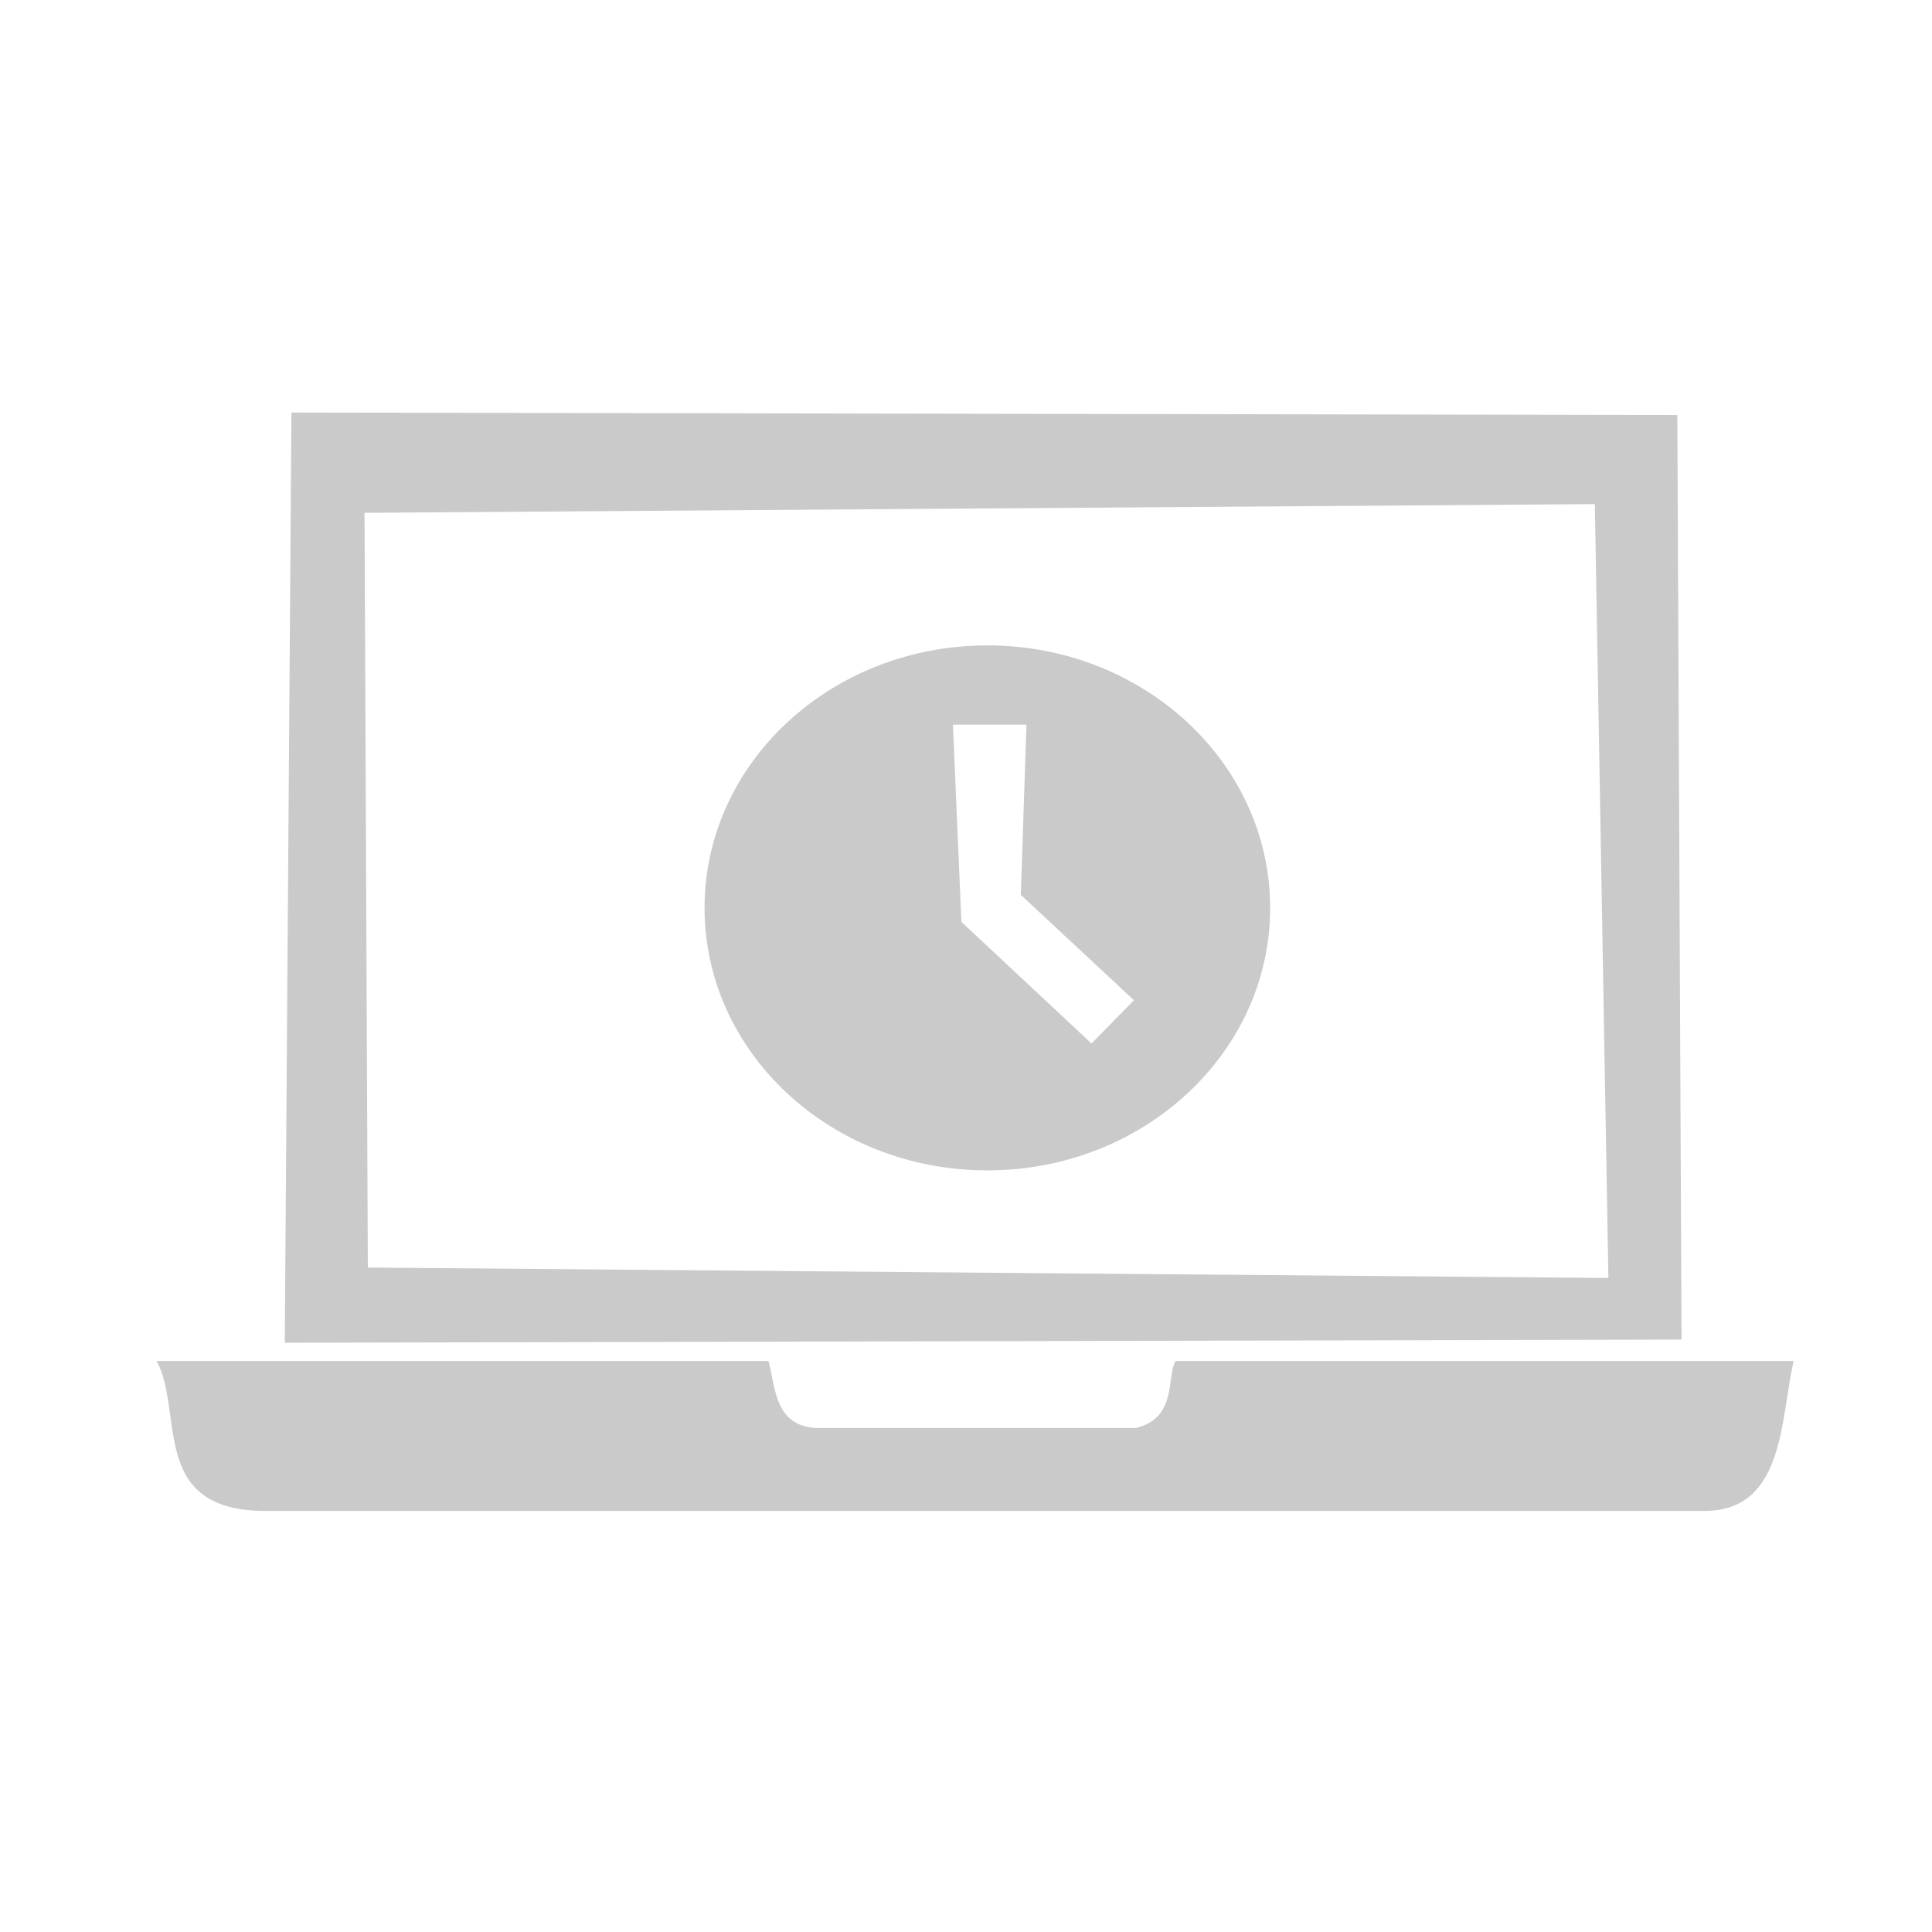
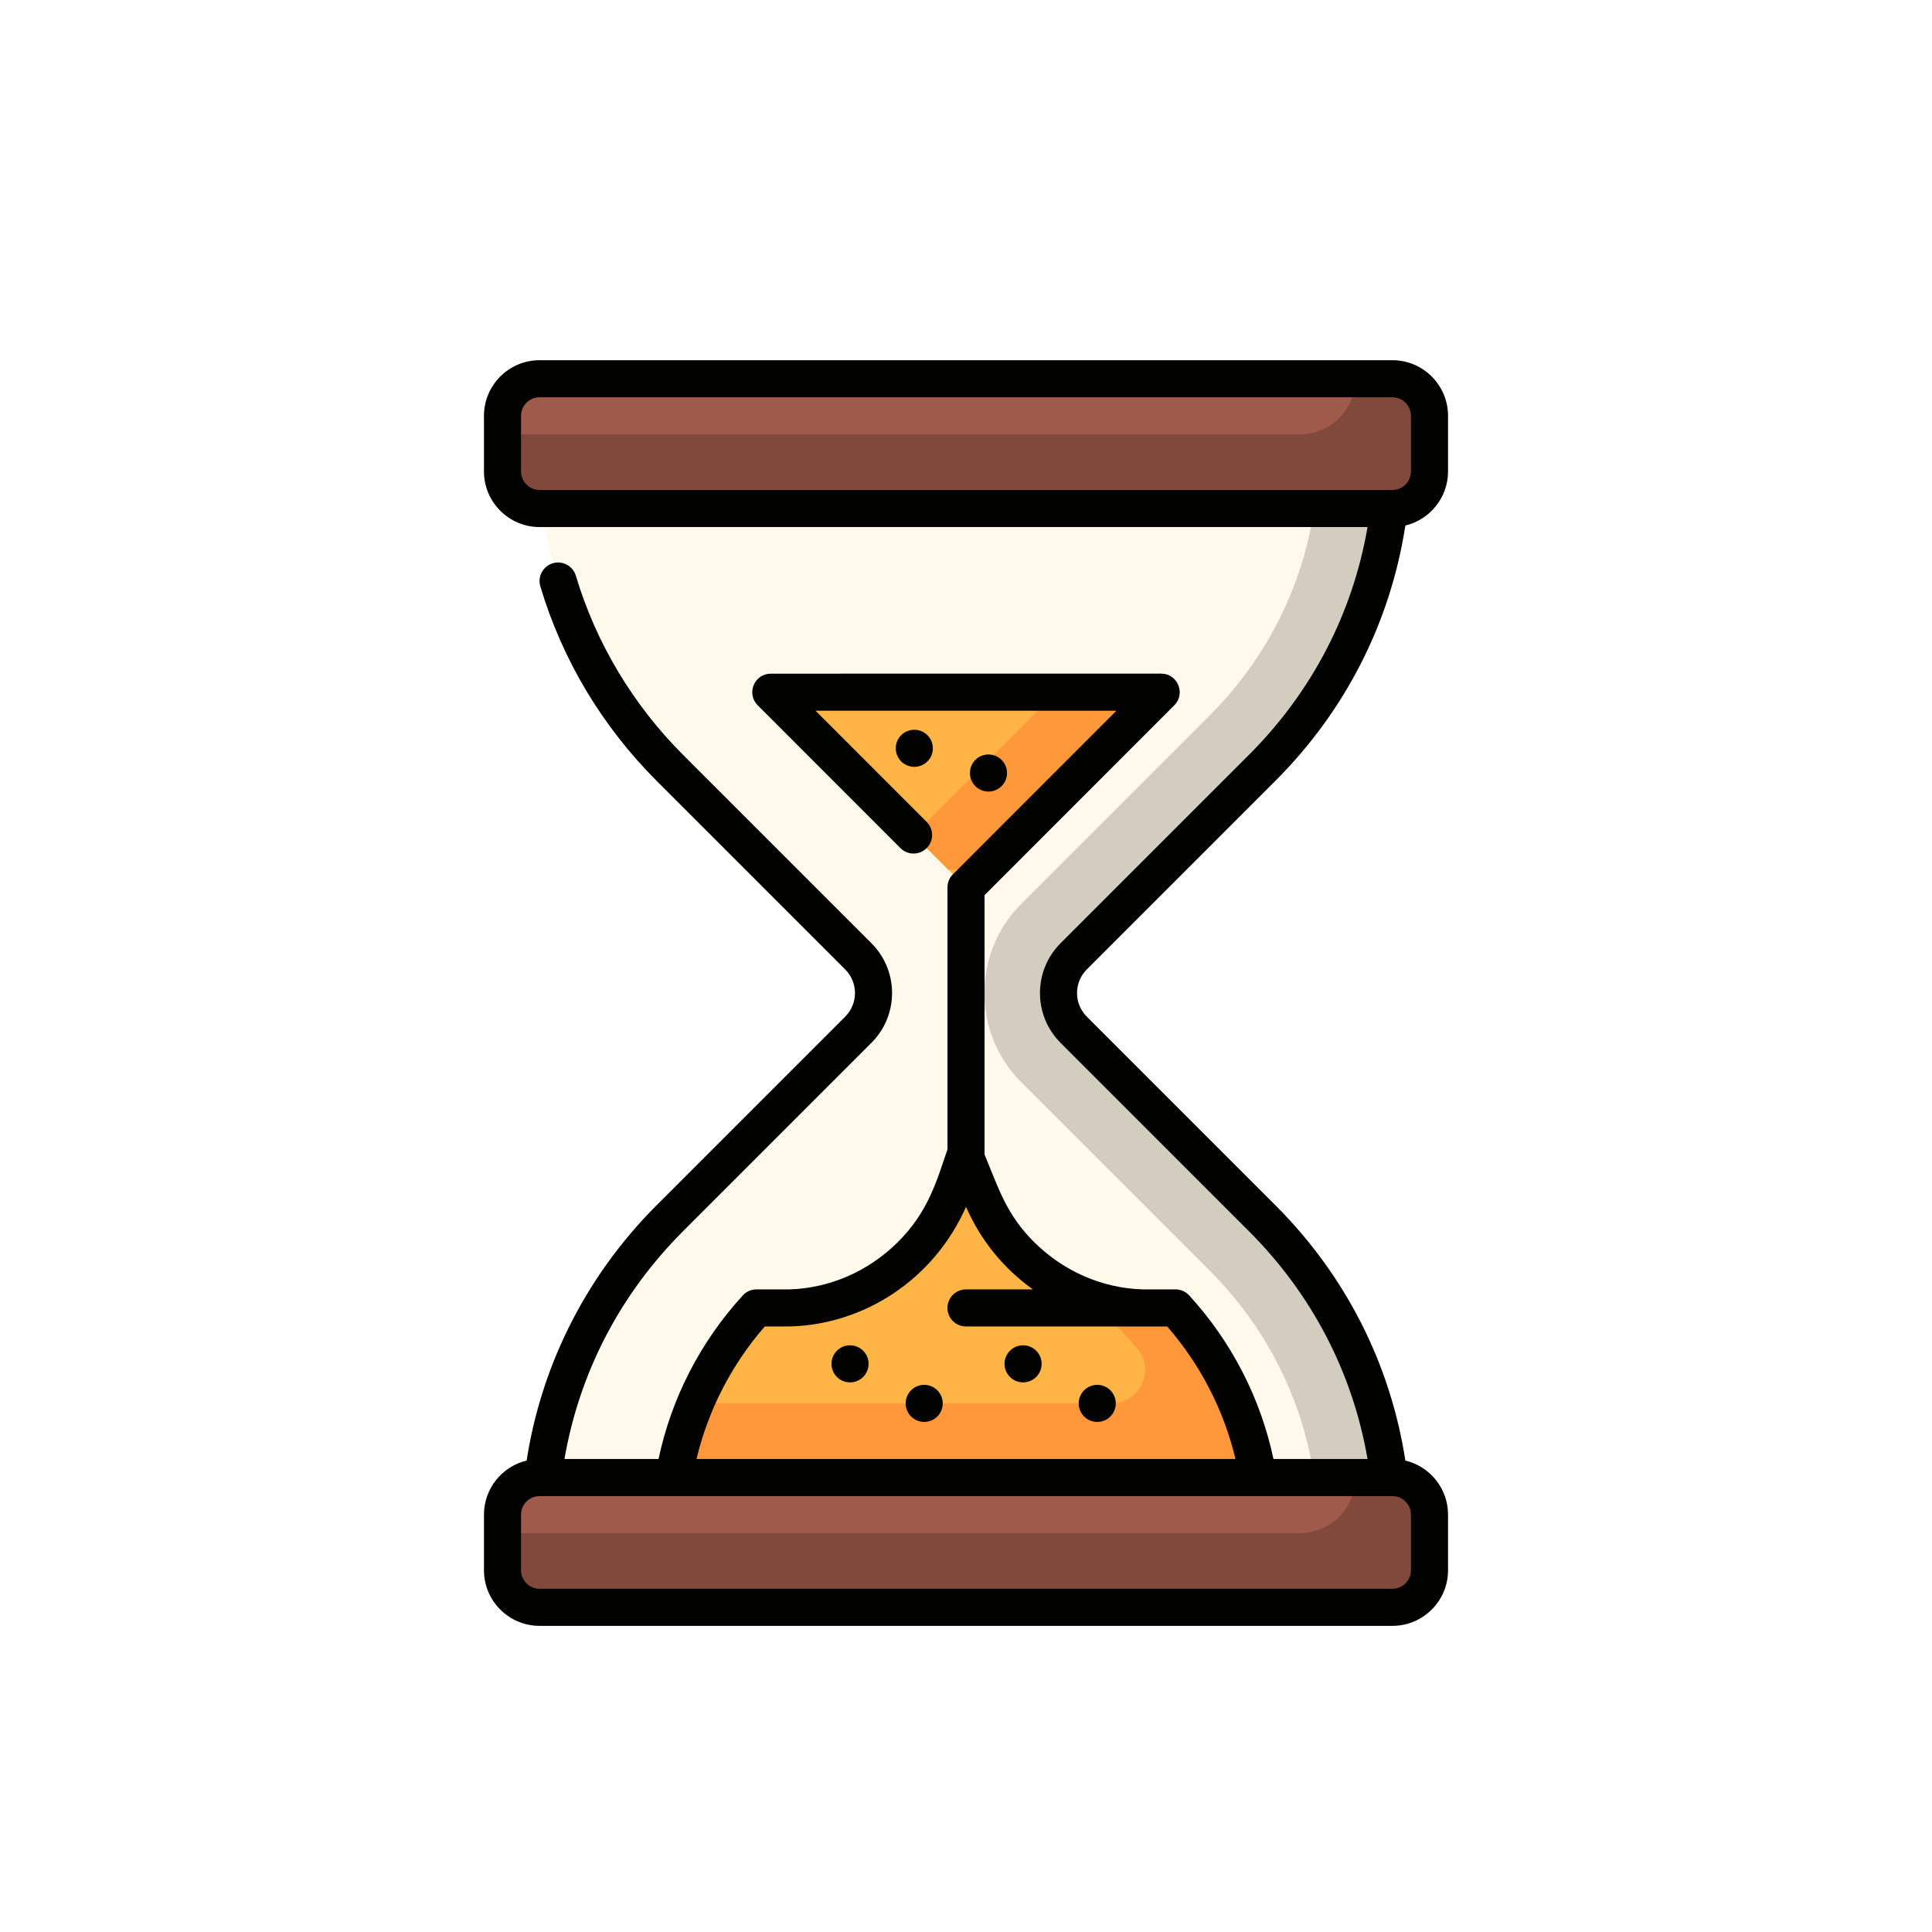
- <svg xmlns="http://www.w3.org/2000/svg" id="svg2" version="1.1" height="256" width="256" viewBox="0 0 256 256">
-   <defs id="defs8" />
-   <path style="fill:#cbcaca;fill-opacity:1;fill-rule:evenodd;stroke:none;stroke-width:1.411px;stroke-linecap:butt;stroke-linejoin:miter;stroke-opacity:1" d="M 38.615,54.662 37.733,177.921 222.815,177.502 222.255,54.994 Z m 9.686,13.29 163.023,-1.154 1.797,102.54 -164.38,-1.383 z M 20.758,180.343 c 3.643,6.718 -0.984,19.534 13.892,19.862 H 226.087 c 10.421,-0.18 9.823,-12.327 11.582,-19.862 h -81.913 c -1.22,2.22 0.25,7.577 -5.284,8.875 h -42.279 c -5.519,-0.278 -5.398,-5.189 -6.363,-8.875 z" id="path838" />
-   <path style="opacity:1;fill:#cbcaca;fill-opacity:1;stroke:none;stroke-width:20.128;stroke-linecap:round;stroke-linejoin:round;stroke-miterlimit:4;stroke-dasharray:none;stroke-dashoffset:0;stroke-opacity:1;paint-order:normal" d="m 130.828,85.518 a 37.474,34.783 0 0 0 -37.472,34.783 37.474,34.783 0 0 0 37.472,34.783 37.474,34.783 0 0 0 37.474,-34.783 37.474,34.783 0 0 0 -37.474,-34.783 z m -4.561,10.5 h 9.743 l -0.748,22.555 14.99,13.963 -5.622,5.73 -17.238,-16.111 z" id="path866" />
+ <svg xmlns="http://www.w3.org/2000/svg" height="512pt" viewBox="-61 0 512 512" width="512pt" version="1.1" id="svg38">
+   <defs id="defs42" />
+   <path d="m 273.467,203.507 c 22.274,-22.271 34.539,-51.884 34.539,-83.38 v -7.636 c -5.481,0 -223.32,0 -226.012,0 v 7.636 c 0,31.496 12.265,61.109 34.539,83.38 l 49.929,49.931 c 5.374,5.371 5.374,14.082 0,19.456 l -49.929,49.929 C 94.259,345.094 81.994,374.707 81.994,406.206 v 7.634 H 308.006 v -7.634 c 0,-31.499 -12.265,-61.112 -34.539,-83.383 l -49.929,-49.929 c -5.374,-5.374 -5.374,-14.085 0,-19.456 z m 0,0" id="path2" style="fill:#fff9eb;stroke-width:0.655" />
+   <path d="m 288.353,120.124 c 0,26.25 -10.221,50.927 -28.781,69.485 l -49.931,49.931 c -13.025,13.025 -13.025,34.222 0,47.25 l 49.931,49.931 c 18.56,18.558 28.781,43.234 28.781,69.482 v 7.636 h 19.653 v -7.634 c 0,-31.499 -12.265,-61.112 -34.539,-83.383 l -49.929,-49.929 c -5.374,-5.374 -5.374,-14.085 0,-19.456 l 49.929,-49.931 c 22.274,-22.271 34.539,-51.884 34.539,-83.38 v -7.636 h -19.653 z m 0,0" id="path4" style="fill:#d3cdbf;stroke-width:0.655" />
+   <path d="m 250.536,346.624 -8.721,0.051 h -0.177 c -4.404,-0.133 -8.629,-0.885 -12.636,-2.16 -12.762,-4.059 -23.085,-13.673 -28.843,-25.91 h -9.827 c -7.567,16.04 -23.54,27.45 -41.973,28.006 l -8.887,0.003 c -12.34,13.493 -20.055,30.104 -22.363,48.181 v 16.424 h 155.78 v -16.424 c -2.306,-18.069 -10.016,-34.672 -22.353,-48.171 z m 0,0" id="path6" style="fill:#ffb545;stroke-width:0.655" />
+   <path d="m 250.536,346.624 -8.721,0.051 h -0.177 c -4.378,-0.133 -8.616,-0.885 -12.636,-2.16 l 10.489,11.871 0.164,0.182 c 0.187,0.205 0.374,0.412 0.56,0.619 0.038,0.043 0.077,0.087 0.115,0.133 4.967,5.681 0.773,14.591 -6.774,14.591 H 123.24 c -1.343,3.196 -2.485,6.477 -3.439,9.827 h -0.013 c -3.25,11.416 -2.677,14.801 -2.677,29.48 h 155.78 v -13.757 c -0.003,-10.123 -5.415,-32.302 -22.356,-50.837 z m 0,0" id="path8" style="fill:#ff983b;stroke-width:0.655" />
+   <path d="m 194.997,235.842 c -1.167,-1.615 -2.472,-3.15 -3.908,-4.586 l -39.429,-39.432 c -3.094,-3.096 -0.901,-8.388 3.475,-8.388 h 79.729 c 4.376,0 6.569,5.289 3.473,8.386 l -39.445,39.45 c -1.43,1.433 -2.73,2.961 -3.895,4.57 z m 0,0" id="path10" style="fill:#ffb545;stroke-width:0.655" />
+   <path d="m 234.862,183.436 h -15.93 l -37.83,37.832 9.233,9.23 9.827,-0.496 38.175,-38.18 c 3.096,-3.096 0.903,-8.388 -3.475,-8.386 z m 0,0" id="path12" style="fill:#ff983b;stroke-width:0.655" />
+   <path d="m 308.006,100.371 c -3.232,0 -222.78,0 -226.012,0 -5.428,0 -9.827,4.399 -9.827,9.827 v 14.74 c 0,5.428 4.399,9.827 9.827,9.827 H 308.006 c 5.428,0 9.827,-4.399 9.827,-9.827 v -14.74 c 0,-5.428 -4.399,-9.827 -9.827,-9.827 z m 0,0" id="path14" style="fill:#a05a4b;stroke-width:0.655" />
+   <path d="m 308.006,100.371 h -9.827 c 0,8.14 -6.6,14.74 -14.74,14.74 -5.735,0 -209.022,0 -211.272,0 v 9.827 c 0,5.428 4.399,9.827 9.827,9.827 H 308.006 c 5.428,0 9.827,-4.399 9.827,-9.827 v -14.74 c 0,-5.428 -4.399,-9.827 -9.827,-9.827 z m 0,0" id="path16" style="fill:#81493b;stroke-width:0.655" />
+   <path d="m 308.006,391.566 c -3.232,0 -222.78,0 -226.012,0 -5.428,0 -9.827,4.399 -9.827,9.827 v 14.74 c 0,5.428 4.399,9.827 9.827,9.827 H 308.006 c 5.428,0 9.827,-4.399 9.827,-9.827 v -14.74 c 0,-5.428 -4.399,-9.827 -9.827,-9.827 z m 0,0" id="path18" style="fill:#a05a4b;stroke-width:0.655" />
+   <path d="m 308.006,391.566 h -9.827 c 0,8.14 -6.6,14.74 -14.74,14.74 -5.735,0 -209.022,0 -211.272,0 v 9.827 c 0,5.428 4.399,9.827 9.827,9.827 H 308.006 c 5.428,0 9.827,-4.399 9.827,-9.827 v -14.74 c 0,-5.428 -4.399,-9.827 -9.827,-9.827 z m 0,0" id="path20" style="fill:#81493b;stroke-width:0.655" />
+   <g id="g36" transform="matrix(0.6551065,0,0,0.6551065,67.25423,95.45762)" style="fill:#020201">
+     <path d="m 225.59,406 c 0,4.141 -3.359,7.5 -7.5,7.5 -4.145,0 -7.5,-3.359 -7.5,-7.5 0,-4.141 3.355,-7.5 7.5,-7.5 4.141,0 7.5,3.359 7.5,7.5 z m 0,0" id="path22" />
+     <path d="m 255.59,422 c 0,4.141 -3.359,7.5 -7.5,7.5 -4.145,0 -7.5,-3.359 -7.5,-7.5 0,-4.141 3.355,-7.5 7.5,-7.5 4.141,0 7.5,3.359 7.5,7.5 z m 0,0" id="path24" />
+     <path d="m 185.59,422 c 0,4.141 -3.359,7.5 -7.5,7.5 -4.145,0 -7.5,-3.359 -7.5,-7.5 0,-4.141 3.355,-7.5 7.5,-7.5 4.141,0 7.5,3.359 7.5,7.5 z m 0,0" id="path26" />
+     <path d="m 155.59,406 c 0,4.141 -3.359,7.5 -7.5,7.5 -4.145,0 -7.5,-3.359 -7.5,-7.5 0,-4.141 3.355,-7.5 7.5,-7.5 4.141,0 7.5,3.359 7.5,7.5 z m 0,0" id="path28" />
+     <path d="m 181.59,157 c 0,4.141 -3.359,7.5 -7.5,7.5 -4.145,0 -7.5,-3.359 -7.5,-7.5 0,-4.141 3.355,-7.5 7.5,-7.5 4.141,0 7.5,3.359 7.5,7.5 z m 0,0" id="path30" />
+     <path d="m 211.59,167 c 0,4.141 -3.359,7.5 -7.5,7.5 -4.145,0 -7.5,-3.359 -7.5,-7.5 0,-4.141 3.355,-7.5 7.5,-7.5 4.141,0 7.5,3.359 7.5,7.5 z m 0,0" id="path32" />
+     <path d="M 320.082,170.238 C 348.523,141.797 366.645,106.164 372.738,66.879 382.625,64.508 390,55.602 390,45 V 22.5 C 390,10.094 379.906,0 367.5,0 H 22.5 C 10.094,0 0,10.094 0,22.5 V 45 c 0,12.406 10.094,22.5 22.5,22.5 h 334.938 c -6.035,34.965 -22.504,66.672 -47.961,92.129 l -76.219,76.219 c -11.109,11.113 -11.109,29.191 0,40.305 l 76.219,76.219 c 25.457,25.457 41.926,57.164 47.961,92.129 h -38.059 c -5.219,-24.629 -16.914,-47.398 -34.086,-66.18 -1.422,-1.551 -3.43,-2.438 -5.531,-2.438 l -13.449,-0.004 C 250.16,375.363 234.73,368.68 222.867,357.051 211.59,346 208.312,335.473 202.504,321.281 V 216.402 l 76.758,-76.812 c 4.707,-4.707 1.367,-12.801 -5.301,-12.801 l -157.918,0.012 c -6.68,0 -10.016,8.086 -5.301,12.801 l 57.738,57.77 c 2.973,2.973 7.727,2.895 10.613,0.012 2.957,-2.961 2.906,-7.684 0.008,-10.602 l -44.961,-44.98 121.711,-0.012 -66.16,66.199 c -0.012,0.012 -0.019,0.031 -0.043,0.039 -1.43,1.469 -2.148,3.332 -2.148,5.262 v 105.977 c -4.195,12.137 -7.578,25.25 -20.363,37.785 -11.867,11.629 -27.293,18.312 -43.449,18.828 l -13.445,0.004 c -2.105,0 -4.113,0.887 -5.535,2.438 C 87.539,397.098 75.844,419.867 70.625,444.5 H 32.566 c 6.043,-34.973 22.512,-66.68 47.953,-92.129 l 76.223,-76.223 c 11.129,-11.133 11.133,-29.164 0,-40.301 L 80.52,159.629 C 60.25,139.348 45.262,114.301 37.18,87.188 c -1.16,-3.902 -5.344,-6.242 -9.328,-5.047 -3.941,1.168 -6.238,5.32 -5.051,9.328 8.844,29.648 24.949,56.602 47.121,78.77 l 76.211,76.211 c 5.277,5.301 5.273,13.805 0,19.102 l -76.211,76.211 c -14.82,14.816 -26.949,31.77 -36.039,50.379 -8.184,16.742 -13.754,34.539 -16.621,52.98 C 7.371,447.492 0,456.398 0,467 v 22.5 C 0,501.906 10.094,512 22.5,512 h 345 c 12.406,0 22.5,-10.094 22.5,-22.5 V 467 c 0,-10.602 -7.375,-19.508 -17.262,-21.879 -6.094,-39.285 -24.215,-74.918 -52.656,-103.359 l -76.215,-76.215 c -5.266,-5.266 -5.266,-13.828 0,-19.094 z M 22.5,52.5 C 18.363,52.5 15,49.137 15,45 V 22.5 C 15,18.363 18.363,15 22.5,15 h 345 c 4.137,0 7.5,3.363 7.5,7.5 V 45 c 0,4.137 -3.363,7.5 -7.5,7.5 z m 91.102,338.383 10.207,-0.004 c 0.074,0 0.148,0 0.223,-0.004 29.477,-0.887 57.703,-18.531 70.969,-48.344 6.215,13.969 15.332,24.941 27.047,33.352 H 195 c -4.141,0 -7.5,3.355 -7.5,7.5 0,4.141 3.359,7.5 7.5,7.5 h 81.398 c 13.469,15.5 22.902,33.844 27.617,53.617 H 85.984 c 4.715,-19.773 14.148,-38.117 27.617,-53.617 z M 375,467 v 22.5 c 0,4.137 -3.363,7.5 -7.5,7.5 H 22.5 C 18.363,497 15,493.637 15,489.5 V 467 c 0,-4.137 3.363,-7.5 7.5,-7.5 h 345 c 4.137,0 7.5,3.363 7.5,7.5 z m 0,0" id="path34" />
+   </g>
</svg>
